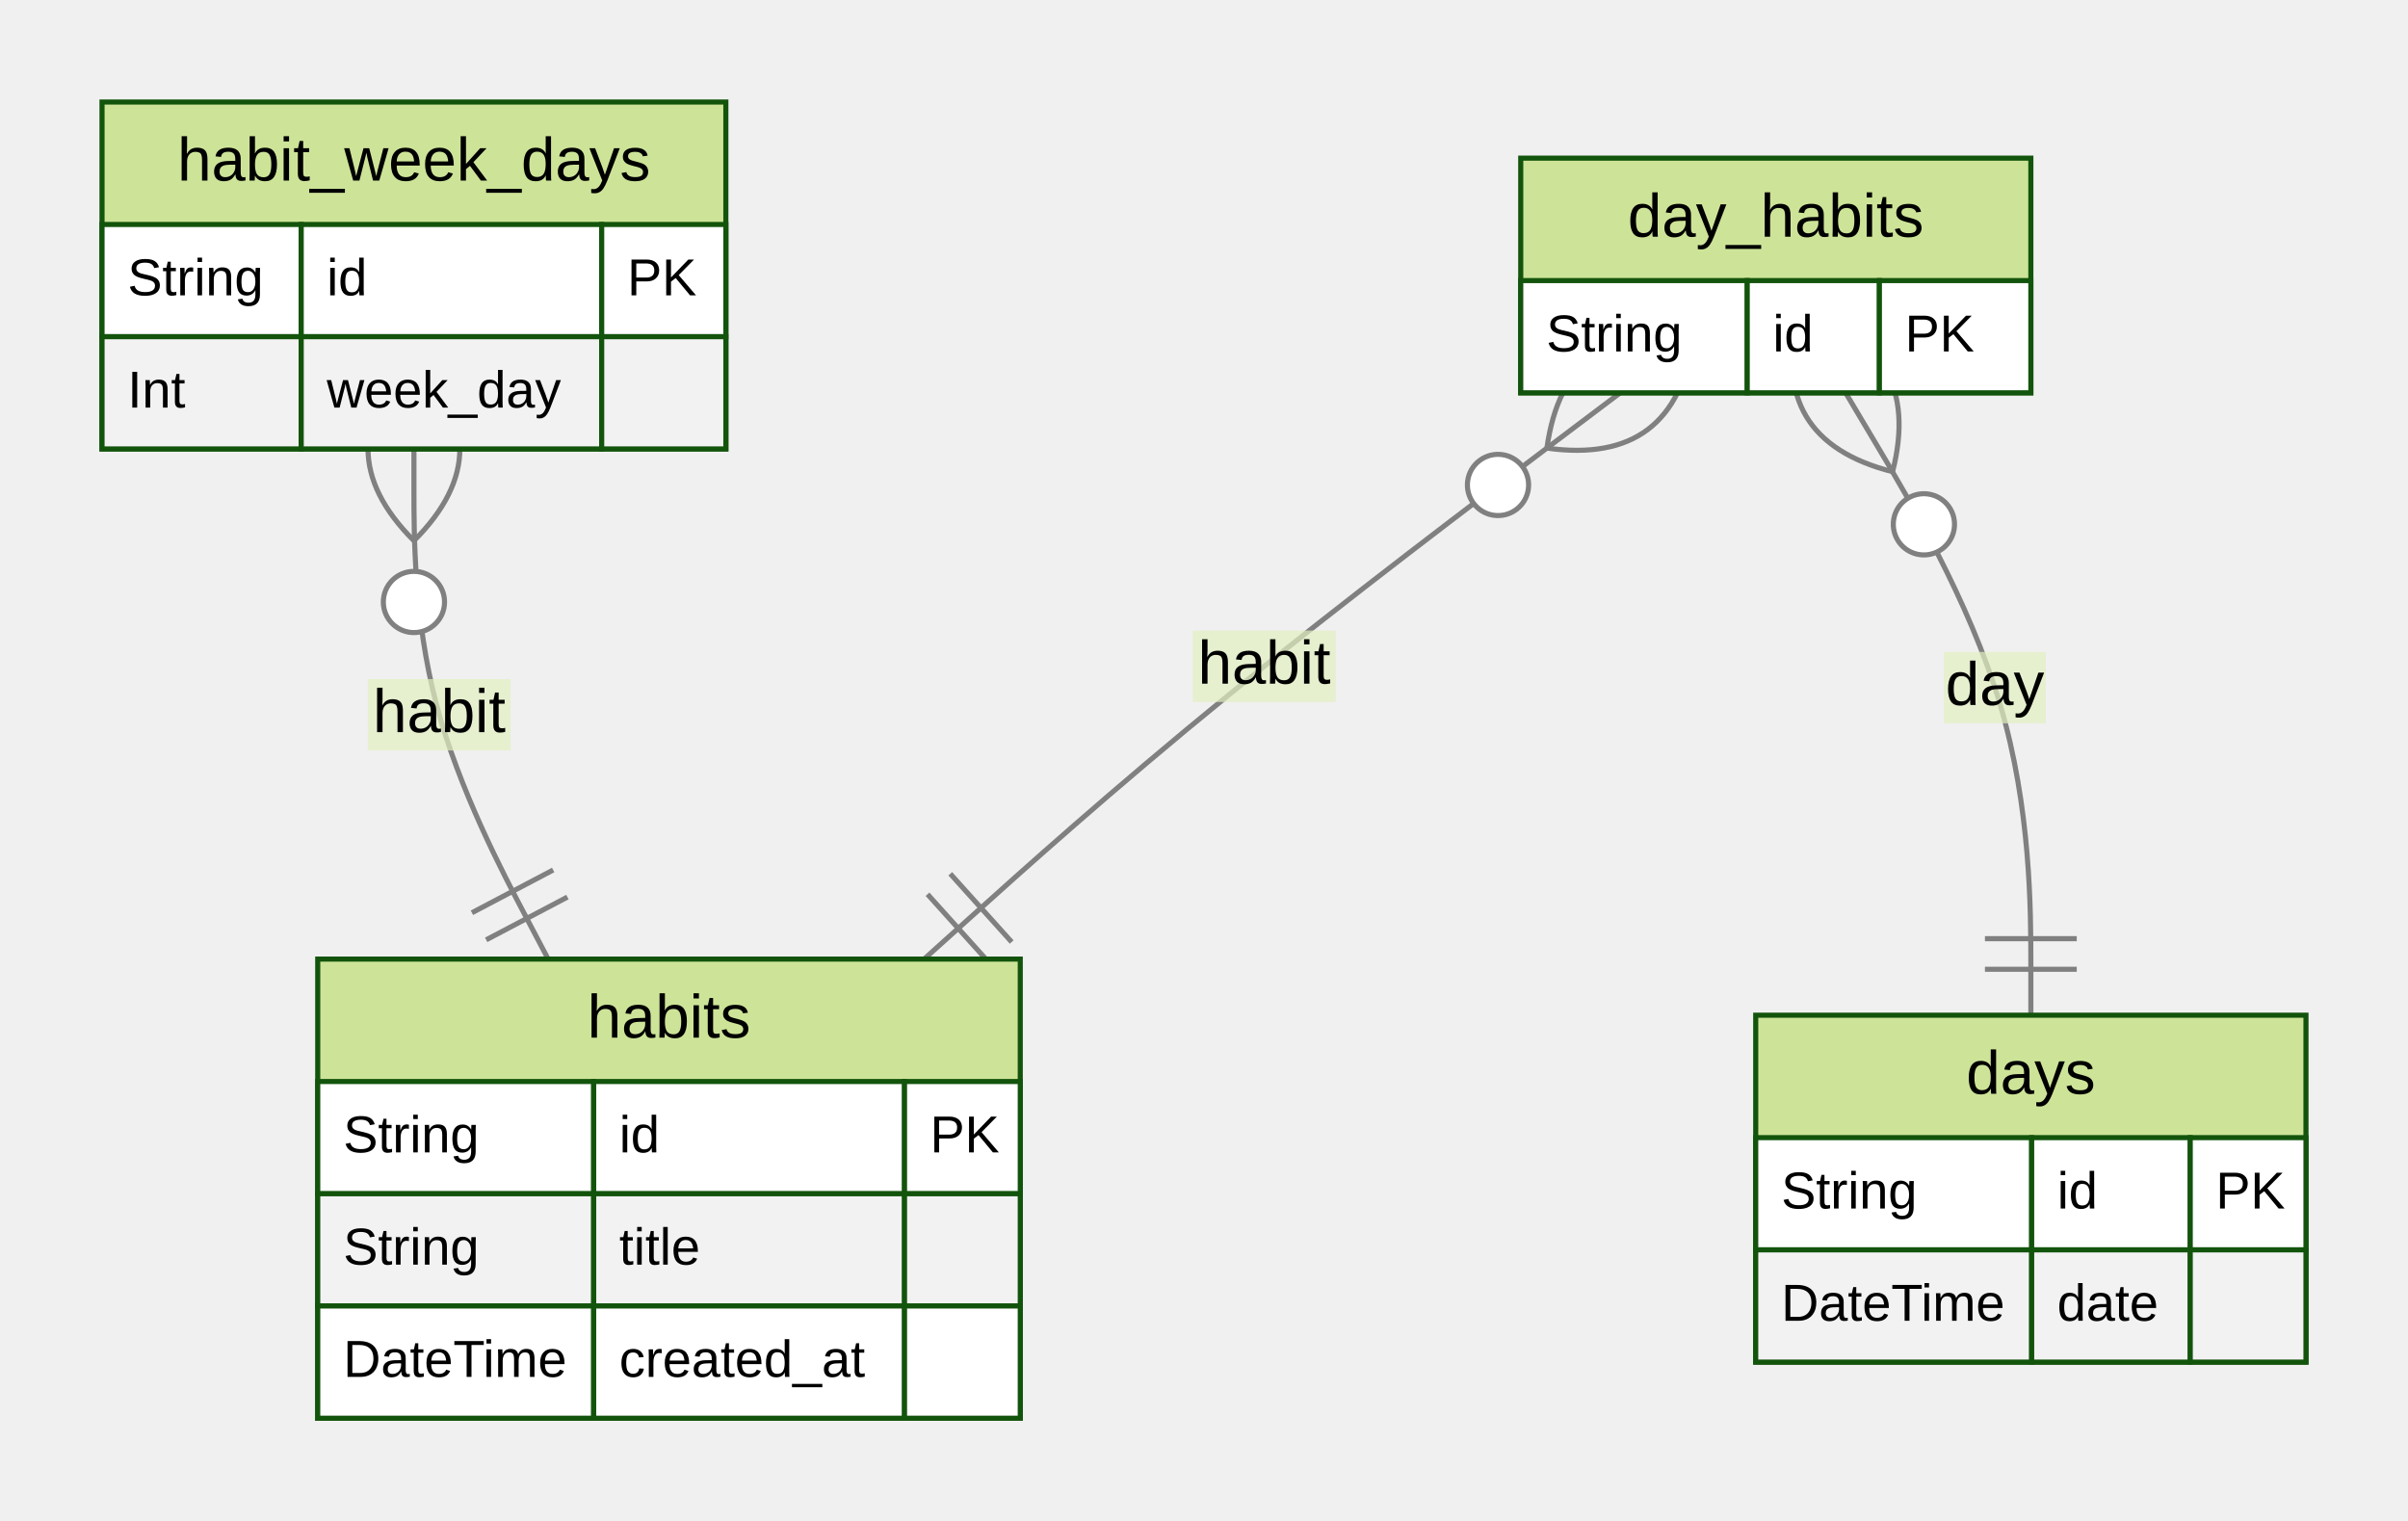
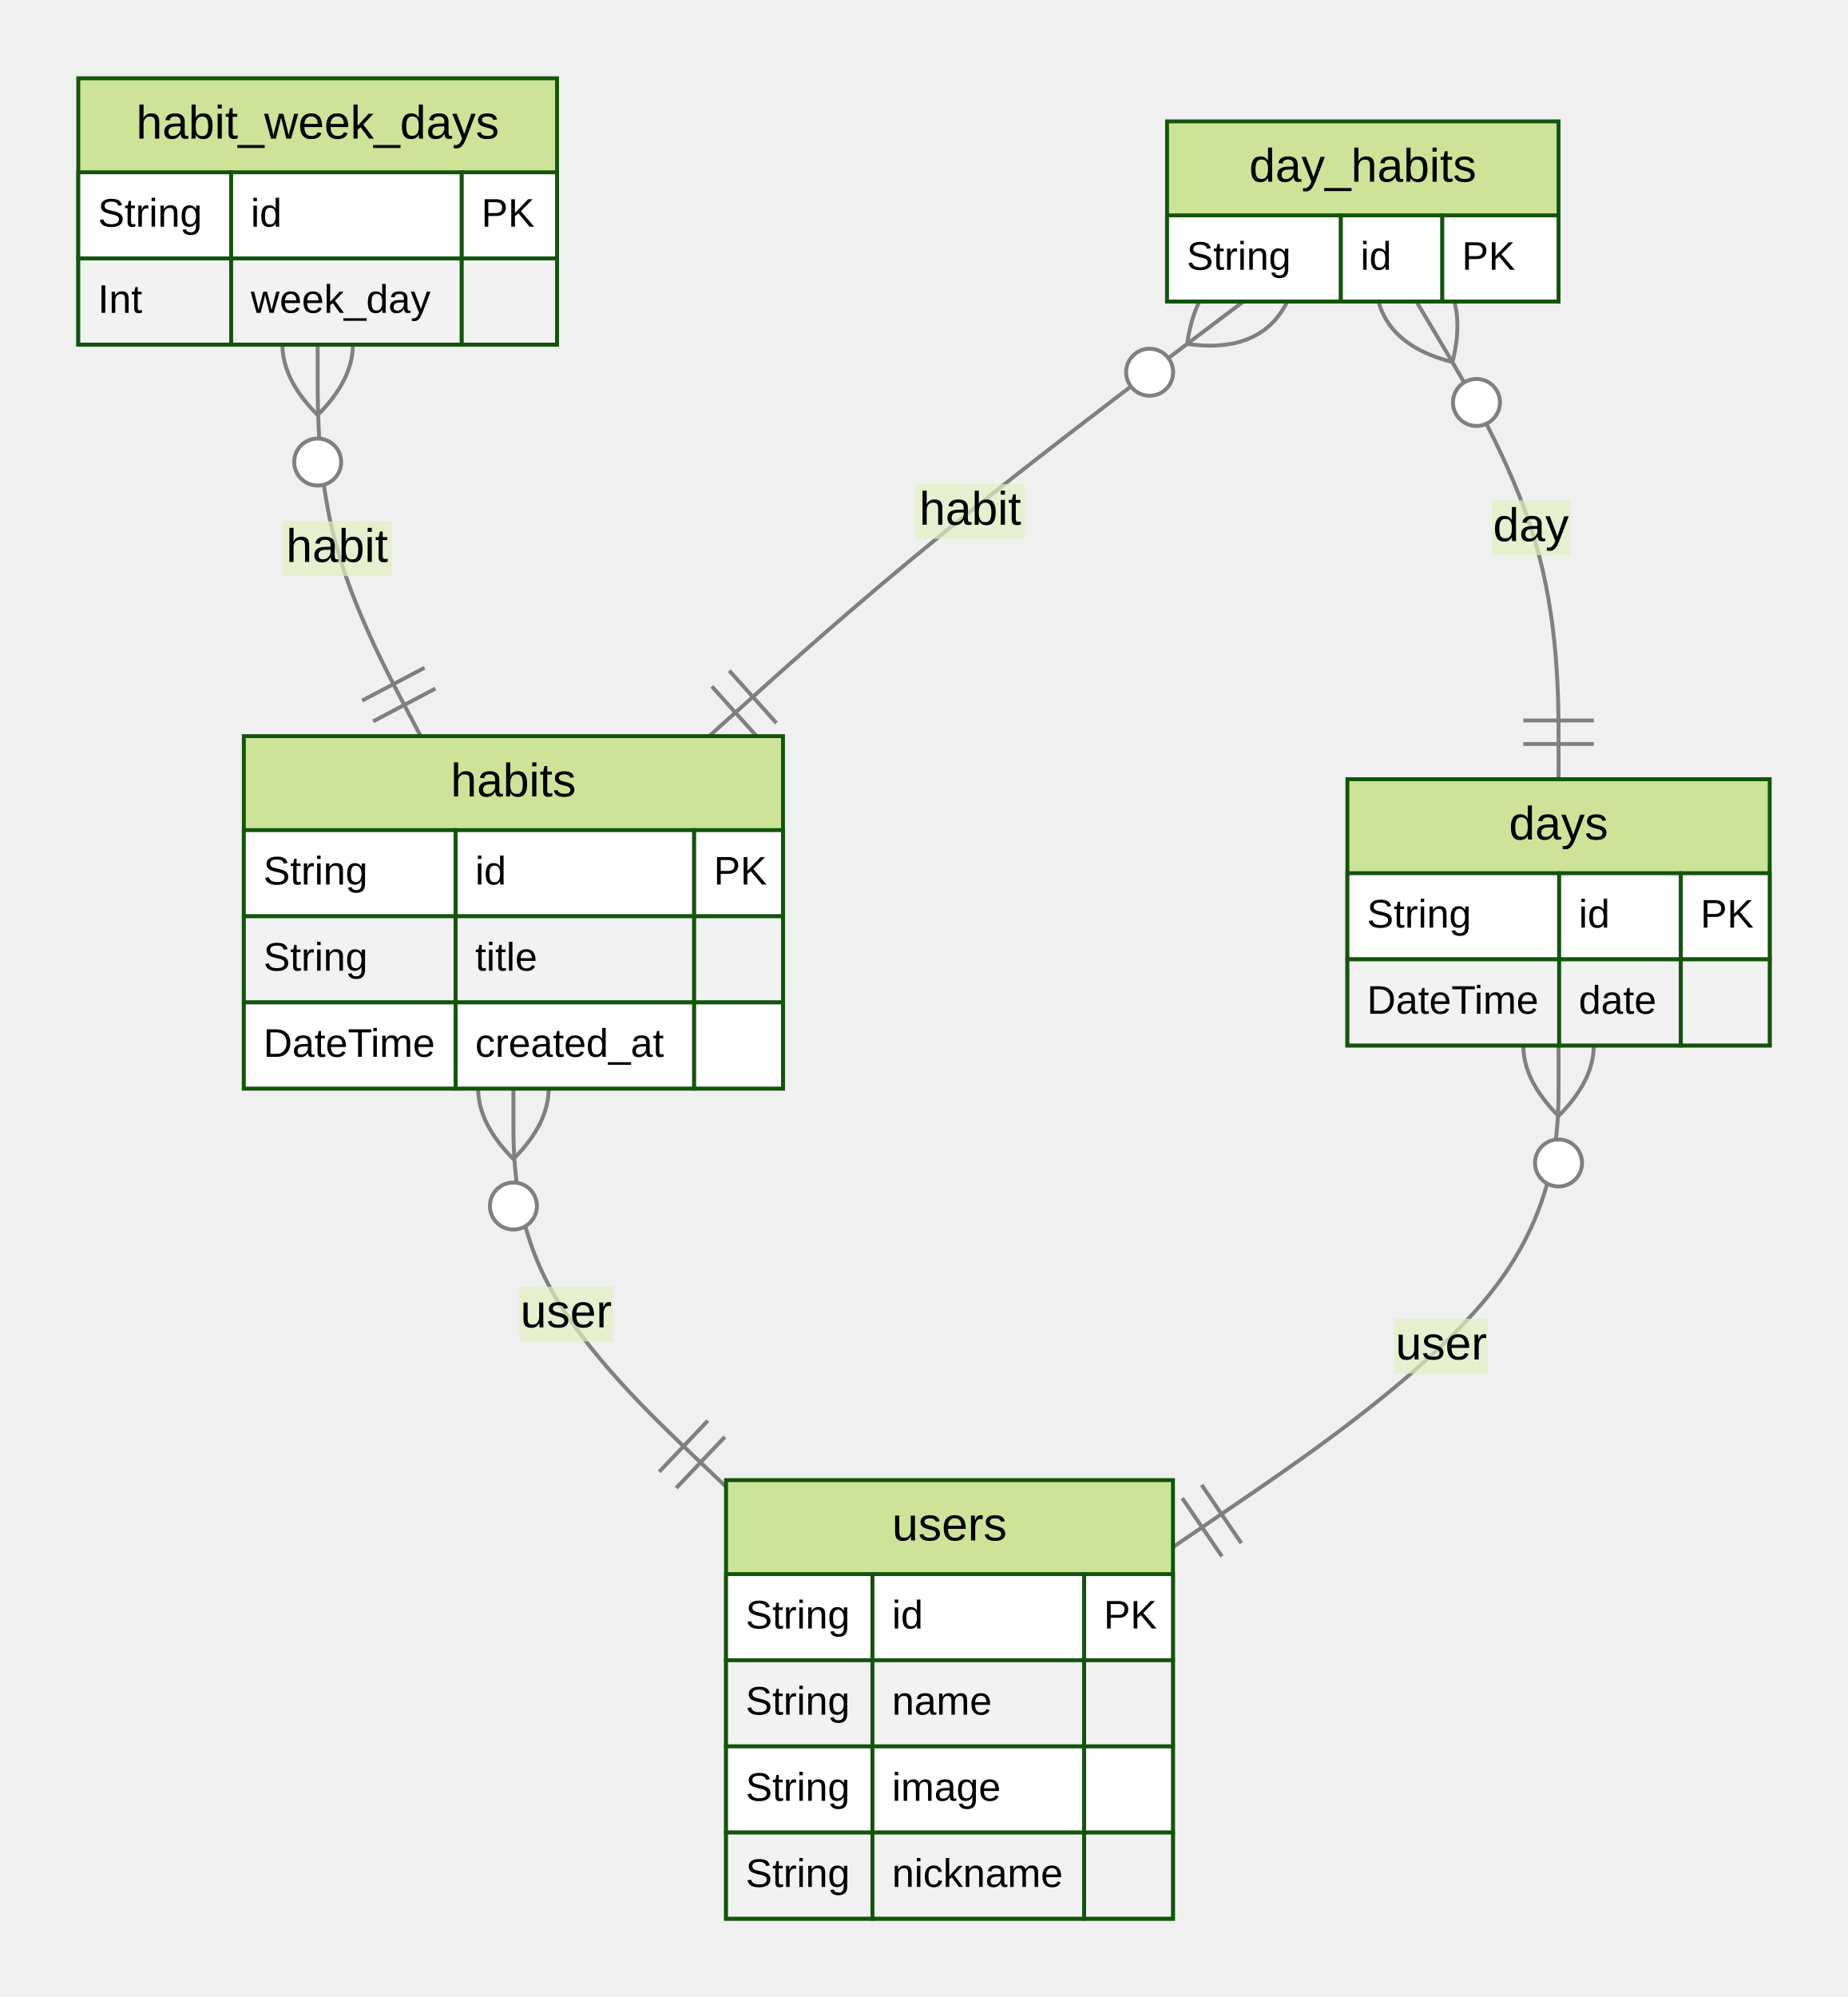
- <svg xmlns="http://www.w3.org/2000/svg" aria-roledescription="er" viewBox="0 0 472.051 298" style="max-width: 472.051px; background-color: white;" width="100%" id="mermaid-0">
+ <svg xmlns="http://www.w3.org/2000/svg" aria-roledescription="er" viewBox="0 0 472.051 510" style="max-width: 472.051px; background-color: white;" width="100%" id="mermaid-0">
  <style>#mermaid-0{font-family:"trebuchet ms",verdana,arial,sans-serif;font-size:16px;fill:#000000;}#mermaid-0 .error-icon{fill:#552222;}#mermaid-0 .error-text{fill:#552222;stroke:#552222;}#mermaid-0 .edge-thickness-normal{stroke-width:2px;}#mermaid-0 .edge-thickness-thick{stroke-width:3.5px;}#mermaid-0 .edge-pattern-solid{stroke-dasharray:0;}#mermaid-0 .edge-pattern-dashed{stroke-dasharray:3;}#mermaid-0 .edge-pattern-dotted{stroke-dasharray:2;}#mermaid-0 .marker{fill:#000000;stroke:#000000;}#mermaid-0 .marker.cross{stroke:#000000;}#mermaid-0 svg{font-family:"trebuchet ms",verdana,arial,sans-serif;font-size:16px;}#mermaid-0 .entityBox{fill:#cde498;stroke:#13540c;}#mermaid-0 .attributeBoxOdd{fill:#ffffff;stroke:#13540c;}#mermaid-0 .attributeBoxEven{fill:#f2f2f2;stroke:#13540c;}#mermaid-0 .relationshipLabelBox{fill:hsl(78.158, 58.462%, 84.51%);opacity:0.7;background-color:hsl(78.158, 58.462%, 84.51%);}#mermaid-0 .relationshipLabelBox rect{opacity:0.5;}#mermaid-0 .relationshipLine{stroke:#000000;}#mermaid-0 .entityTitleText{text-anchor:middle;font-size:18px;fill:#000000;}#mermaid-0 :root{--mermaid-font-family:"trebuchet ms",verdana,arial,sans-serif;}</style>
  <g />
  <defs>
    <marker orient="auto" markerHeight="18" markerWidth="18" refY="9" refX="0" id="ONLY_ONE_START">
      <path d="M9,0 L9,18 M15,0 L15,18" fill="none" stroke="gray" />
    </marker>
  </defs>
  <defs>
    <marker orient="auto" markerHeight="18" markerWidth="18" refY="9" refX="18" id="ONLY_ONE_END">
      <path d="M3,0 L3,18 M9,0 L9,18" fill="none" stroke="gray" />
    </marker>
  </defs>
  <defs>
    <marker orient="auto" markerHeight="18" markerWidth="30" refY="9" refX="0" id="ZERO_OR_ONE_START">
      <circle r="6" cy="9" cx="21" fill="white" stroke="gray" />
      <path d="M9,0 L9,18" fill="none" stroke="gray" />
    </marker>
  </defs>
  <defs>
    <marker orient="auto" markerHeight="18" markerWidth="30" refY="9" refX="30" id="ZERO_OR_ONE_END">
      <circle r="6" cy="9" cx="9" fill="white" stroke="gray" />
      <path d="M21,0 L21,18" fill="none" stroke="gray" />
    </marker>
  </defs>
  <defs>
    <marker orient="auto" markerHeight="36" markerWidth="45" refY="18" refX="18" id="ONE_OR_MORE_START">
      <path d="M0,18 Q 18,0 36,18 Q 18,36 0,18 M42,9 L42,27" fill="none" stroke="gray" />
    </marker>
  </defs>
  <defs>
    <marker orient="auto" markerHeight="36" markerWidth="45" refY="18" refX="27" id="ONE_OR_MORE_END">
      <path d="M3,9 L3,27 M9,18 Q27,0 45,18 Q27,36 9,18" fill="none" stroke="gray" />
    </marker>
  </defs>
  <defs>
    <marker orient="auto" markerHeight="36" markerWidth="57" refY="18" refX="18" id="ZERO_OR_MORE_START">
      <circle r="6" cy="18" cx="48" fill="white" stroke="gray" />
      <path d="M0,18 Q18,0 36,18 Q18,36 0,18" fill="none" stroke="gray" />
    </marker>
  </defs>
  <defs>
    <marker orient="auto" markerHeight="36" markerWidth="57" refY="18" refX="39" id="ZERO_OR_MORE_END">
      <circle r="6" cy="18" cx="9" fill="white" stroke="gray" />
      <path d="M21,18 Q39,0 57,18 Q39,36 21,18" fill="none" stroke="gray" />
    </marker>
  </defs>
+   <path style="stroke: gray; fill: none;" marker-start="url(#ZERO_OR_MORE_START)" marker-end="url(#ONLY_ONE_END)" d="M131.146,278L131.146,286.333C131.146,294.667,131.146,311.333,140.199,328.281C149.252,345.229,167.358,362.457,176.411,371.071L185.464,379.686" class="er relationshipLine" />
  <path style="stroke: gray; fill: none;" marker-start="url(#ZERO_OR_MORE_START)" marker-end="url(#ONLY_ONE_END)" d="M81.146,88L81.146,96.333C81.146,104.667,81.146,121.333,85.532,138C89.918,154.667,98.69,171.333,103.076,179.667L107.462,188" class="er relationshipLine" />
+   <path style="stroke: gray; fill: none;" marker-start="url(#ZERO_OR_MORE_START)" marker-end="url(#ONLY_ONE_END)" d="M398.116,267L398.116,277.167C398.116,287.333,398.116,307.667,381.701,329.018C365.285,350.37,332.454,372.739,316.039,383.924L299.623,395.109" class="er relationshipLine" />
  <path style="stroke: gray; fill: none;" marker-start="url(#ZERO_OR_MORE_START)" marker-end="url(#ONLY_ONE_END)" d="M361.807,77L367.859,87.167C373.91,97.333,386.013,117.667,392.065,138C398.116,158.333,398.116,178.667,398.116,188.833L398.116,199" class="er relationshipLine" />
  <path style="stroke: gray; fill: none;" marker-start="url(#ZERO_OR_MORE_START)" marker-end="url(#ONLY_ONE_END)" d="M317.615,77L304.132,87.167C290.65,97.333,263.685,117.667,240.941,136.167C218.198,154.667,199.676,171.333,190.416,179.667L181.155,188" class="er relationshipLine" />
-   <g transform="translate(62.28748,188 )" id="entity-habits-d970d49a-47d4-4a11-92d3-4b0ae9130e7e">
+   <g transform="translate(62.28748,188 )" id="entity-habits-087d5a77-5a6d-4ebe-a140-a0c282de5ed7">
    <rect height="90" width="137.718" y="0" x="0" class="er entityBox" />
-     <text style="dominant-baseline: middle; text-anchor: middle; font-size: 12px;" transform="translate(68.85901,12)" y="0" x="0" id="text-entity-habits-d970d49a-47d4-4a11-92d3-4b0ae9130e7e" class="er entityLabel">habits</text>
+     <text style="dominant-baseline: middle; text-anchor: middle; font-size: 12px;" transform="translate(68.85901,12)" y="0" x="0" id="text-entity-habits-087d5a77-5a6d-4ebe-a140-a0c282de5ed7" class="er entityLabel">habits</text>
    <rect height="22" width="54.096" y="24" x="0" class="er attributeBoxOdd" />
-     <text style="dominant-baseline: middle; font-size: 10.2px;" transform="translate(5,35)" y="0" x="0" id="text-entity-habits-d970d49a-47d4-4a11-92d3-4b0ae9130e7e-attr-1-type" class="er entityLabel">String</text>
+     <text style="dominant-baseline: middle; font-size: 10.2px;" transform="translate(5,35)" y="0" x="0" id="text-entity-habits-087d5a77-5a6d-4ebe-a140-a0c282de5ed7-attr-1-type" class="er entityLabel">String</text>
    <rect height="22" width="60.935" y="24" x="54.096" class="er attributeBoxOdd" />
-     <text style="dominant-baseline: middle; font-size: 10.2px;" transform="translate(59.09555,35)" y="0" x="0" id="text-entity-habits-d970d49a-47d4-4a11-92d3-4b0ae9130e7e-attr-1-name" class="er entityLabel">id</text>
+     <text style="dominant-baseline: middle; font-size: 10.2px;" transform="translate(59.09555,35)" y="0" x="0" id="text-entity-habits-087d5a77-5a6d-4ebe-a140-a0c282de5ed7-attr-1-name" class="er entityLabel">id</text>
    <rect height="22" width="22.688" y="24" x="115.03" class="er attributeBoxOdd" />
-     <text style="dominant-baseline: middle; font-size: 10.2px;" transform="translate(120.0303,35)" y="0" x="0" id="text-entity-habits-d970d49a-47d4-4a11-92d3-4b0ae9130e7e-attr-1-key" class="er entityLabel">PK</text>
+     <text style="dominant-baseline: middle; font-size: 10.2px;" transform="translate(120.0303,35)" y="0" x="0" id="text-entity-habits-087d5a77-5a6d-4ebe-a140-a0c282de5ed7-attr-1-key" class="er entityLabel">PK</text>
    <rect height="22" width="54.096" y="46" x="0" class="er attributeBoxEven" />
-     <text style="dominant-baseline: middle; font-size: 10.2px;" transform="translate(5,57)" y="0" x="0" id="text-entity-habits-d970d49a-47d4-4a11-92d3-4b0ae9130e7e-attr-2-type" class="er entityLabel">String</text>
+     <text style="dominant-baseline: middle; font-size: 10.2px;" transform="translate(5,57)" y="0" x="0" id="text-entity-habits-087d5a77-5a6d-4ebe-a140-a0c282de5ed7-attr-2-type" class="er entityLabel">String</text>
    <rect height="22" width="60.935" y="46" x="54.096" class="er attributeBoxEven" />
-     <text style="dominant-baseline: middle; font-size: 10.2px;" transform="translate(59.09555,57)" y="0" x="0" id="text-entity-habits-d970d49a-47d4-4a11-92d3-4b0ae9130e7e-attr-2-name" class="er entityLabel">title</text>
+     <text style="dominant-baseline: middle; font-size: 10.2px;" transform="translate(59.09555,57)" y="0" x="0" id="text-entity-habits-087d5a77-5a6d-4ebe-a140-a0c282de5ed7-attr-2-name" class="er entityLabel">title</text>
    <rect height="22" width="22.688" y="46" x="115.03" class="er attributeBoxEven" />
-     <text style="dominant-baseline: middle; font-size: 10.2px;" transform="translate(120.0303,57)" y="0" x="0" id="text-entity-habits-d970d49a-47d4-4a11-92d3-4b0ae9130e7e-attr-2-key" class="er entityLabel" />
+     <text style="dominant-baseline: middle; font-size: 10.2px;" transform="translate(120.0303,57)" y="0" x="0" id="text-entity-habits-087d5a77-5a6d-4ebe-a140-a0c282de5ed7-attr-2-key" class="er entityLabel" />
    <rect height="22" width="54.096" y="68" x="0" class="er attributeBoxOdd" />
-     <text style="dominant-baseline: middle; font-size: 10.2px;" transform="translate(5,79)" y="0" x="0" id="text-entity-habits-d970d49a-47d4-4a11-92d3-4b0ae9130e7e-attr-3-type" class="er entityLabel">DateTime</text>
+     <text style="dominant-baseline: middle; font-size: 10.2px;" transform="translate(5,79)" y="0" x="0" id="text-entity-habits-087d5a77-5a6d-4ebe-a140-a0c282de5ed7-attr-3-type" class="er entityLabel">DateTime</text>
    <rect height="22" width="60.935" y="68" x="54.096" class="er attributeBoxOdd" />
-     <text style="dominant-baseline: middle; font-size: 10.2px;" transform="translate(59.09555,79)" y="0" x="0" id="text-entity-habits-d970d49a-47d4-4a11-92d3-4b0ae9130e7e-attr-3-name" class="er entityLabel">created_at</text>
+     <text style="dominant-baseline: middle; font-size: 10.2px;" transform="translate(59.09555,79)" y="0" x="0" id="text-entity-habits-087d5a77-5a6d-4ebe-a140-a0c282de5ed7-attr-3-name" class="er entityLabel">created_at</text>
    <rect height="22" width="22.688" y="68" x="115.03" class="er attributeBoxOdd" />
-     <text style="dominant-baseline: middle; font-size: 10.2px;" transform="translate(120.0303,79)" y="0" x="0" id="text-entity-habits-d970d49a-47d4-4a11-92d3-4b0ae9130e7e-attr-3-key" class="er entityLabel" />
+     <text style="dominant-baseline: middle; font-size: 10.2px;" transform="translate(120.0303,79)" y="0" x="0" id="text-entity-habits-087d5a77-5a6d-4ebe-a140-a0c282de5ed7-attr-3-key" class="er entityLabel" />
  </g>
-   <g transform="translate(20,20 )" id="entity-habitweekdays-c0e61c43-7828-444e-aa86-7620c7d66bb4">
+   <g transform="translate(20,20 )" id="entity-habitweekdays-3500f00b-ed8a-4cb3-8d06-96491b6e6f65">
    <rect height="68" width="122.293" y="0" x="0" class="er entityBox" />
-     <text style="dominant-baseline: middle; text-anchor: middle; font-size: 12px;" transform="translate(61.14648,12)" y="0" x="0" id="text-entity-habitweekdays-c0e61c43-7828-444e-aa86-7620c7d66bb4" class="er entityLabel">habit_week_days</text>
+     <text style="dominant-baseline: middle; text-anchor: middle; font-size: 12px;" transform="translate(61.14648,12)" y="0" x="0" id="text-entity-habitweekdays-3500f00b-ed8a-4cb3-8d06-96491b6e6f65" class="er entityLabel">habit_week_days</text>
    <rect height="22" width="39.048" y="24" x="0" class="er attributeBoxOdd" />
-     <text style="dominant-baseline: middle; font-size: 10.2px;" transform="translate(5,35)" y="0" x="0" id="text-entity-habitweekdays-c0e61c43-7828-444e-aa86-7620c7d66bb4-attr-1-type" class="er entityLabel">String</text>
+     <text style="dominant-baseline: middle; font-size: 10.2px;" transform="translate(5,35)" y="0" x="0" id="text-entity-habitweekdays-3500f00b-ed8a-4cb3-8d06-96491b6e6f65-attr-1-type" class="er entityLabel">String</text>
    <rect height="22" width="58.904" y="24" x="39.048" class="er attributeBoxOdd" />
-     <text style="dominant-baseline: middle; font-size: 10.2px;" transform="translate(44.04844,35)" y="0" x="0" id="text-entity-habitweekdays-c0e61c43-7828-444e-aa86-7620c7d66bb4-attr-1-name" class="er entityLabel">id</text>
+     <text style="dominant-baseline: middle; font-size: 10.2px;" transform="translate(44.04844,35)" y="0" x="0" id="text-entity-habitweekdays-3500f00b-ed8a-4cb3-8d06-96491b6e6f65-attr-1-name" class="er entityLabel">id</text>
    <rect height="22" width="24.34" y="24" x="97.953" class="er attributeBoxOdd" />
-     <text style="dominant-baseline: middle; font-size: 10.2px;" transform="translate(102.9529,35)" y="0" x="0" id="text-entity-habitweekdays-c0e61c43-7828-444e-aa86-7620c7d66bb4-attr-1-key" class="er entityLabel">PK</text>
+     <text style="dominant-baseline: middle; font-size: 10.2px;" transform="translate(102.9529,35)" y="0" x="0" id="text-entity-habitweekdays-3500f00b-ed8a-4cb3-8d06-96491b6e6f65-attr-1-key" class="er entityLabel">PK</text>
    <rect height="22" width="39.048" y="46" x="0" class="er attributeBoxEven" />
-     <text style="dominant-baseline: middle; font-size: 10.2px;" transform="translate(5,57)" y="0" x="0" id="text-entity-habitweekdays-c0e61c43-7828-444e-aa86-7620c7d66bb4-attr-2-type" class="er entityLabel">Int</text>
+     <text style="dominant-baseline: middle; font-size: 10.2px;" transform="translate(5,57)" y="0" x="0" id="text-entity-habitweekdays-3500f00b-ed8a-4cb3-8d06-96491b6e6f65-attr-2-type" class="er entityLabel">Int</text>
    <rect height="22" width="58.904" y="46" x="39.048" class="er attributeBoxEven" />
-     <text style="dominant-baseline: middle; font-size: 10.2px;" transform="translate(44.04844,57)" y="0" x="0" id="text-entity-habitweekdays-c0e61c43-7828-444e-aa86-7620c7d66bb4-attr-2-name" class="er entityLabel">week_day</text>
+     <text style="dominant-baseline: middle; font-size: 10.2px;" transform="translate(44.04844,57)" y="0" x="0" id="text-entity-habitweekdays-3500f00b-ed8a-4cb3-8d06-96491b6e6f65-attr-2-name" class="er entityLabel">week_day</text>
    <rect height="22" width="24.34" y="46" x="97.953" class="er attributeBoxEven" />
-     <text style="dominant-baseline: middle; font-size: 10.2px;" transform="translate(102.9529,57)" y="0" x="0" id="text-entity-habitweekdays-c0e61c43-7828-444e-aa86-7620c7d66bb4-attr-2-key" class="er entityLabel" />
+     <text style="dominant-baseline: middle; font-size: 10.2px;" transform="translate(102.9529,57)" y="0" x="0" id="text-entity-habitweekdays-3500f00b-ed8a-4cb3-8d06-96491b6e6f65-attr-2-key" class="er entityLabel" />
  </g>
-   <g transform="translate(344.182,199 )" id="entity-days-ddb4d23d-b0c1-484b-acc2-3dc900b4ac2e">
+   <g transform="translate(344.182,199 )" id="entity-days-f7446f1e-c7fb-47f5-bdb6-c3df4a1f8a71">
    <rect height="68" width="107.869" y="0" x="0" class="er entityBox" />
-     <text style="dominant-baseline: middle; text-anchor: middle; font-size: 12px;" transform="translate(53.93452,12)" y="0" x="0" id="text-entity-days-ddb4d23d-b0c1-484b-acc2-3dc900b4ac2e" class="er entityLabel">days</text>
+     <text style="dominant-baseline: middle; text-anchor: middle; font-size: 12px;" transform="translate(53.93452,12)" y="0" x="0" id="text-entity-days-f7446f1e-c7fb-47f5-bdb6-c3df4a1f8a71" class="er entityLabel">days</text>
    <rect height="22" width="54.096" y="24" x="0" class="er attributeBoxOdd" />
-     <text style="dominant-baseline: middle; font-size: 10.2px;" transform="translate(5,35)" y="0" x="0" id="text-entity-days-ddb4d23d-b0c1-484b-acc2-3dc900b4ac2e-attr-1-type" class="er entityLabel">String</text>
+     <text style="dominant-baseline: middle; font-size: 10.2px;" transform="translate(5,35)" y="0" x="0" id="text-entity-days-f7446f1e-c7fb-47f5-bdb6-c3df4a1f8a71-attr-1-type" class="er entityLabel">String</text>
    <rect height="22" width="31.086" y="24" x="54.096" class="er attributeBoxOdd" />
-     <text style="dominant-baseline: middle; font-size: 10.2px;" transform="translate(59.09555,35)" y="0" x="0" id="text-entity-days-ddb4d23d-b0c1-484b-acc2-3dc900b4ac2e-attr-1-name" class="er entityLabel">id</text>
+     <text style="dominant-baseline: middle; font-size: 10.2px;" transform="translate(59.09555,35)" y="0" x="0" id="text-entity-days-f7446f1e-c7fb-47f5-bdb6-c3df4a1f8a71-attr-1-name" class="er entityLabel">id</text>
    <rect height="22" width="22.688" y="24" x="85.181" class="er attributeBoxOdd" />
-     <text style="dominant-baseline: middle; font-size: 10.2px;" transform="translate(90.18137,35)" y="0" x="0" id="text-entity-days-ddb4d23d-b0c1-484b-acc2-3dc900b4ac2e-attr-1-key" class="er entityLabel">PK</text>
+     <text style="dominant-baseline: middle; font-size: 10.2px;" transform="translate(90.18137,35)" y="0" x="0" id="text-entity-days-f7446f1e-c7fb-47f5-bdb6-c3df4a1f8a71-attr-1-key" class="er entityLabel">PK</text>
    <rect height="22" width="54.096" y="46" x="0" class="er attributeBoxEven" />
-     <text style="dominant-baseline: middle; font-size: 10.2px;" transform="translate(5,57)" y="0" x="0" id="text-entity-days-ddb4d23d-b0c1-484b-acc2-3dc900b4ac2e-attr-2-type" class="er entityLabel">DateTime</text>
+     <text style="dominant-baseline: middle; font-size: 10.2px;" transform="translate(5,57)" y="0" x="0" id="text-entity-days-f7446f1e-c7fb-47f5-bdb6-c3df4a1f8a71-attr-2-type" class="er entityLabel">DateTime</text>
    <rect height="22" width="31.086" y="46" x="54.096" class="er attributeBoxEven" />
-     <text style="dominant-baseline: middle; font-size: 10.2px;" transform="translate(59.09555,57)" y="0" x="0" id="text-entity-days-ddb4d23d-b0c1-484b-acc2-3dc900b4ac2e-attr-2-name" class="er entityLabel">date</text>
+     <text style="dominant-baseline: middle; font-size: 10.2px;" transform="translate(59.09555,57)" y="0" x="0" id="text-entity-days-f7446f1e-c7fb-47f5-bdb6-c3df4a1f8a71-attr-2-name" class="er entityLabel">date</text>
    <rect height="22" width="22.688" y="46" x="85.181" class="er attributeBoxEven" />
-     <text style="dominant-baseline: middle; font-size: 10.2px;" transform="translate(90.18137,57)" y="0" x="0" id="text-entity-days-ddb4d23d-b0c1-484b-acc2-3dc900b4ac2e-attr-2-key" class="er entityLabel" />
+     <text style="dominant-baseline: middle; font-size: 10.2px;" transform="translate(90.18137,57)" y="0" x="0" id="text-entity-days-f7446f1e-c7fb-47f5-bdb6-c3df4a1f8a71-attr-2-key" class="er entityLabel" />
  </g>
-   <g transform="translate(298.1165,31 )" id="entity-dayhabits-96295fac-864b-4b81-a6cf-606539a07bcc">
+   <g transform="translate(298.1165,31 )" id="entity-dayhabits-f22d1324-82a9-4062-a726-8153ae0efc57">
    <rect height="46" width="100" y="0" x="0" class="er entityBox" />
-     <text style="dominant-baseline: middle; text-anchor: middle; font-size: 12px;" transform="translate(50,12)" y="0" x="0" id="text-entity-dayhabits-96295fac-864b-4b81-a6cf-606539a07bcc" class="er entityLabel">day_habits</text>
+     <text style="dominant-baseline: middle; text-anchor: middle; font-size: 12px;" transform="translate(50,12)" y="0" x="0" id="text-entity-dayhabits-f22d1324-82a9-4062-a726-8153ae0efc57" class="er entityLabel">day_habits</text>
    <rect height="22" width="44.399" y="24" x="0" class="er attributeBoxOdd" />
-     <text style="dominant-baseline: middle; font-size: 10.2px;" transform="translate(5,35)" y="0" x="0" id="text-entity-dayhabits-96295fac-864b-4b81-a6cf-606539a07bcc-attr-1-type" class="er entityLabel">String</text>
+     <text style="dominant-baseline: middle; font-size: 10.2px;" transform="translate(5,35)" y="0" x="0" id="text-entity-dayhabits-f22d1324-82a9-4062-a726-8153ae0efc57-attr-1-type" class="er entityLabel">String</text>
    <rect height="22" width="25.911" y="24" x="44.399" class="er attributeBoxOdd" />
-     <text style="dominant-baseline: middle; font-size: 10.2px;" transform="translate(49.39862,35)" y="0" x="0" id="text-entity-dayhabits-96295fac-864b-4b81-a6cf-606539a07bcc-attr-1-name" class="er entityLabel">id</text>
+     <text style="dominant-baseline: middle; font-size: 10.2px;" transform="translate(49.39862,35)" y="0" x="0" id="text-entity-dayhabits-f22d1324-82a9-4062-a726-8153ae0efc57-attr-1-name" class="er entityLabel">id</text>
    <rect height="22" width="29.69" y="24" x="70.31" class="er attributeBoxOdd" />
-     <text style="dominant-baseline: middle; font-size: 10.2px;" transform="translate(75.30976,35)" y="0" x="0" id="text-entity-dayhabits-96295fac-864b-4b81-a6cf-606539a07bcc-attr-1-key" class="er entityLabel">PK</text>
+     <text style="dominant-baseline: middle; font-size: 10.2px;" transform="translate(75.30976,35)" y="0" x="0" id="text-entity-dayhabits-f22d1324-82a9-4062-a726-8153ae0efc57-attr-1-key" class="er entityLabel">PK</text>
  </g>
+   <g transform="translate(185.4636,378 )" id="entity-users-2be4a860-b7a2-43ed-90b0-6a4a8f2bd6c3">
+     <rect height="112" width="114.159" y="0" x="0" class="er entityBox" />
+     <text style="dominant-baseline: middle; text-anchor: middle; font-size: 12px;" transform="translate(57.07969,12)" y="0" x="0" id="text-entity-users-2be4a860-b7a2-43ed-90b0-6a4a8f2bd6c3" class="er entityLabel">users</text>
+     <rect height="22" width="37.396" y="24" x="0" class="er attributeBoxOdd" />
+     <text style="dominant-baseline: middle; font-size: 10.2px;" transform="translate(5,35)" y="0" x="0" id="text-entity-users-2be4a860-b7a2-43ed-90b0-6a4a8f2bd6c3-attr-1-type" class="er entityLabel">String</text>
+     <rect height="22" width="54.076" y="24" x="37.396" class="er attributeBoxOdd" />
+     <text style="dominant-baseline: middle; font-size: 10.2px;" transform="translate(42.39606,35)" y="0" x="0" id="text-entity-users-2be4a860-b7a2-43ed-90b0-6a4a8f2bd6c3-attr-1-name" class="er entityLabel">id</text>
+     <rect height="22" width="22.688" y="24" x="91.472" class="er attributeBoxOdd" />
+     <text style="dominant-baseline: middle; font-size: 10.2px;" transform="translate(96.47169,35)" y="0" x="0" id="text-entity-users-2be4a860-b7a2-43ed-90b0-6a4a8f2bd6c3-attr-1-key" class="er entityLabel">PK</text>
+     <rect height="22" width="37.396" y="46" x="0" class="er attributeBoxEven" />
+     <text style="dominant-baseline: middle; font-size: 10.2px;" transform="translate(5,57)" y="0" x="0" id="text-entity-users-2be4a860-b7a2-43ed-90b0-6a4a8f2bd6c3-attr-2-type" class="er entityLabel">String</text>
+     <rect height="22" width="54.076" y="46" x="37.396" class="er attributeBoxEven" />
+     <text style="dominant-baseline: middle; font-size: 10.2px;" transform="translate(42.39606,57)" y="0" x="0" id="text-entity-users-2be4a860-b7a2-43ed-90b0-6a4a8f2bd6c3-attr-2-name" class="er entityLabel">name</text>
+     <rect height="22" width="22.688" y="46" x="91.472" class="er attributeBoxEven" />
+     <text style="dominant-baseline: middle; font-size: 10.2px;" transform="translate(96.47169,57)" y="0" x="0" id="text-entity-users-2be4a860-b7a2-43ed-90b0-6a4a8f2bd6c3-attr-2-key" class="er entityLabel" />
+     <rect height="22" width="37.396" y="68" x="0" class="er attributeBoxOdd" />
+     <text style="dominant-baseline: middle; font-size: 10.2px;" transform="translate(5,79)" y="0" x="0" id="text-entity-users-2be4a860-b7a2-43ed-90b0-6a4a8f2bd6c3-attr-3-type" class="er entityLabel">String</text>
+     <rect height="22" width="54.076" y="68" x="37.396" class="er attributeBoxOdd" />
+     <text style="dominant-baseline: middle; font-size: 10.2px;" transform="translate(42.39606,79)" y="0" x="0" id="text-entity-users-2be4a860-b7a2-43ed-90b0-6a4a8f2bd6c3-attr-3-name" class="er entityLabel">image</text>
+     <rect height="22" width="22.688" y="68" x="91.472" class="er attributeBoxOdd" />
+     <text style="dominant-baseline: middle; font-size: 10.2px;" transform="translate(96.47169,79)" y="0" x="0" id="text-entity-users-2be4a860-b7a2-43ed-90b0-6a4a8f2bd6c3-attr-3-key" class="er entityLabel" />
+     <rect height="22" width="37.396" y="90" x="0" class="er attributeBoxEven" />
+     <text style="dominant-baseline: middle; font-size: 10.2px;" transform="translate(5,101)" y="0" x="0" id="text-entity-users-2be4a860-b7a2-43ed-90b0-6a4a8f2bd6c3-attr-4-type" class="er entityLabel">String</text>
+     <rect height="22" width="54.076" y="90" x="37.396" class="er attributeBoxEven" />
+     <text style="dominant-baseline: middle; font-size: 10.2px;" transform="translate(42.39606,101)" y="0" x="0" id="text-entity-users-2be4a860-b7a2-43ed-90b0-6a4a8f2bd6c3-attr-4-name" class="er entityLabel">nickname</text>
+     <rect height="22" width="22.688" y="90" x="91.472" class="er attributeBoxEven" />
+     <text style="dominant-baseline: middle; font-size: 10.2px;" transform="translate(96.47169,101)" y="0" x="0" id="text-entity-users-2be4a860-b7a2-43ed-90b0-6a4a8f2bd6c3-attr-4-key" class="er entityLabel" />
+   </g>
+   <rect height="14" width="23.959" y="328.577" x="132.629" class="er relationshipLabelBox" />
+   <text style="text-anchor: middle; dominant-baseline: middle; font-size: 12px;" y="335.577" x="144.608" id="rel1" class="er relationshipLabel">user</text>
  <rect height="14" width="27.969" y="133.109" x="72.126" class="er relationshipLabelBox" />
-   <text style="text-anchor: middle; dominant-baseline: middle; font-size: 12px;" y="140.109" x="86.11" id="rel1" class="er relationshipLabel">habit</text>
+   <text style="text-anchor: middle; dominant-baseline: middle; font-size: 12px;" y="140.109" x="86.11" id="rel2" class="er relationshipLabel">habit</text>
+   <rect height="14" width="23.959" y="336.773" x="356.179" class="er relationshipLabelBox" />
+   <text style="text-anchor: middle; dominant-baseline: middle; font-size: 12px;" y="343.773" x="368.158" id="rel3" class="er relationshipLabel">user</text>
  <rect height="14" width="19.99" y="127.788" x="381.065" class="er relationshipLabelBox" />
-   <text style="text-anchor: middle; dominant-baseline: middle; font-size: 12px;" y="134.788" x="391.06" id="rel2" class="er relationshipLabel">day</text>
+   <text style="text-anchor: middle; dominant-baseline: middle; font-size: 12px;" y="134.788" x="391.06" id="rel4" class="er relationshipLabel">day</text>
  <rect height="14" width="27.969" y="123.605" x="233.851" class="er relationshipLabelBox" />
-   <text style="text-anchor: middle; dominant-baseline: middle; font-size: 12px;" y="130.605" x="247.836" id="rel3" class="er relationshipLabel">habit</text>
+   <text style="text-anchor: middle; dominant-baseline: middle; font-size: 12px;" y="130.605" x="247.836" id="rel5" class="er relationshipLabel">habit</text>
</svg>
